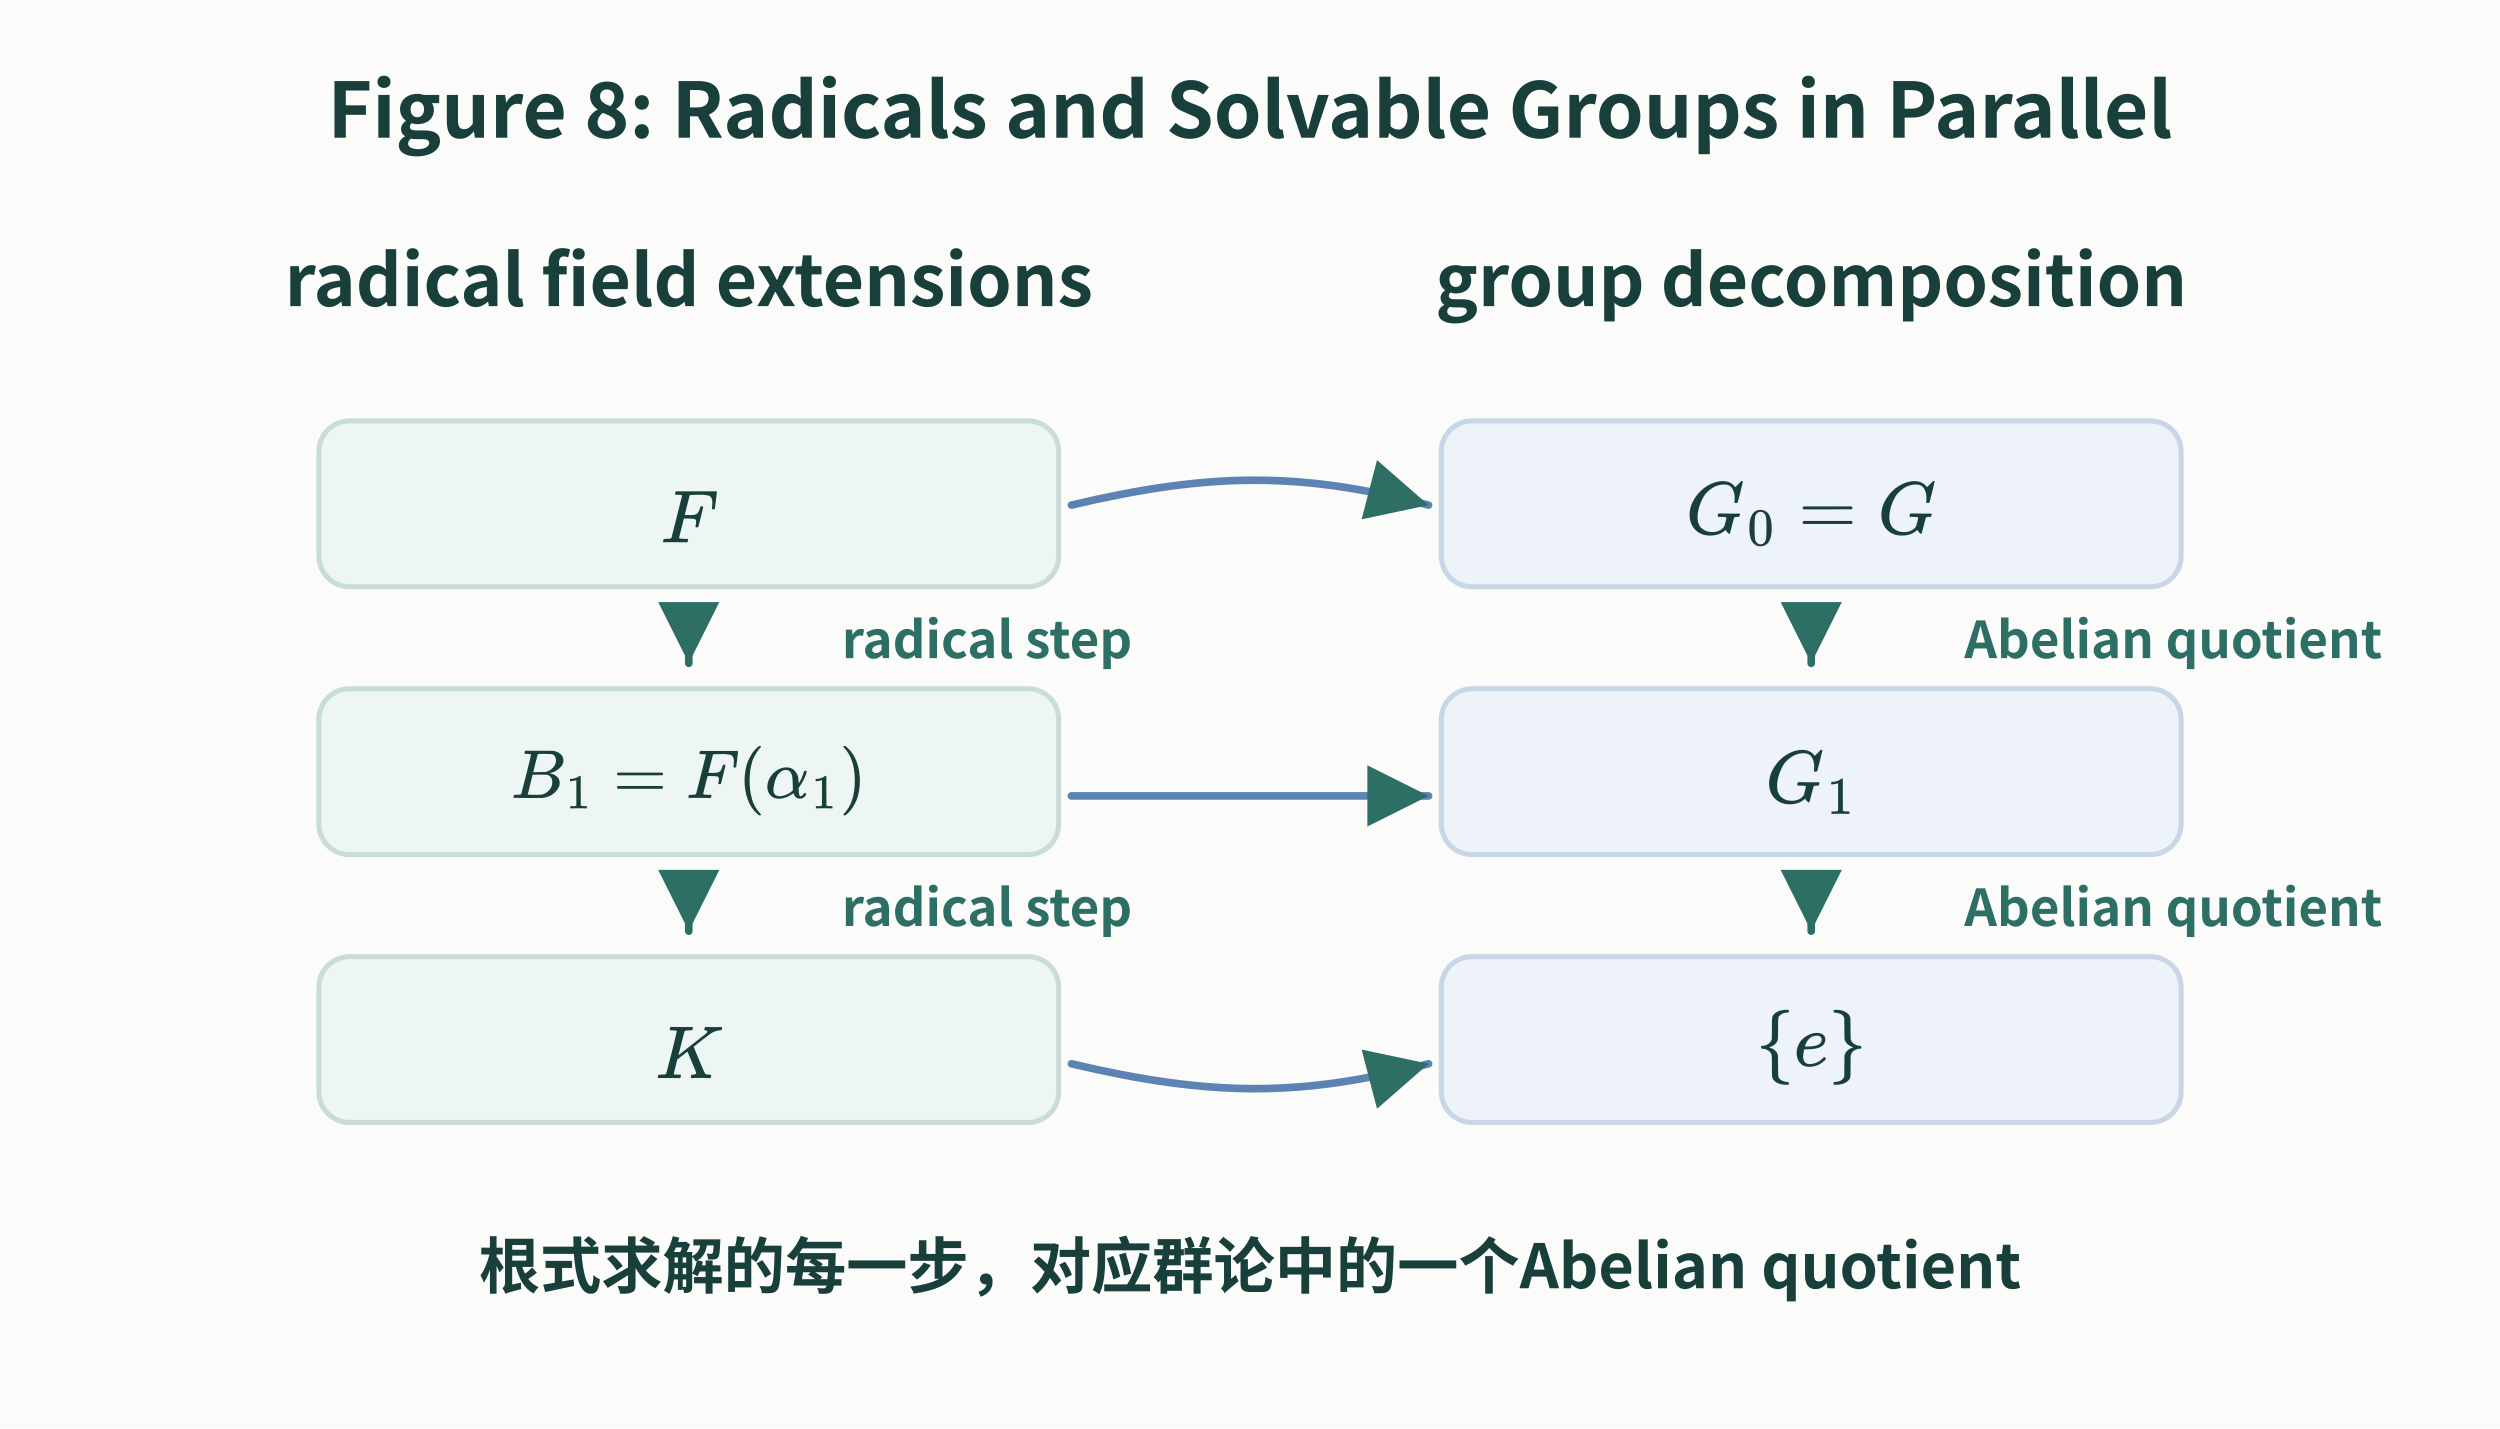
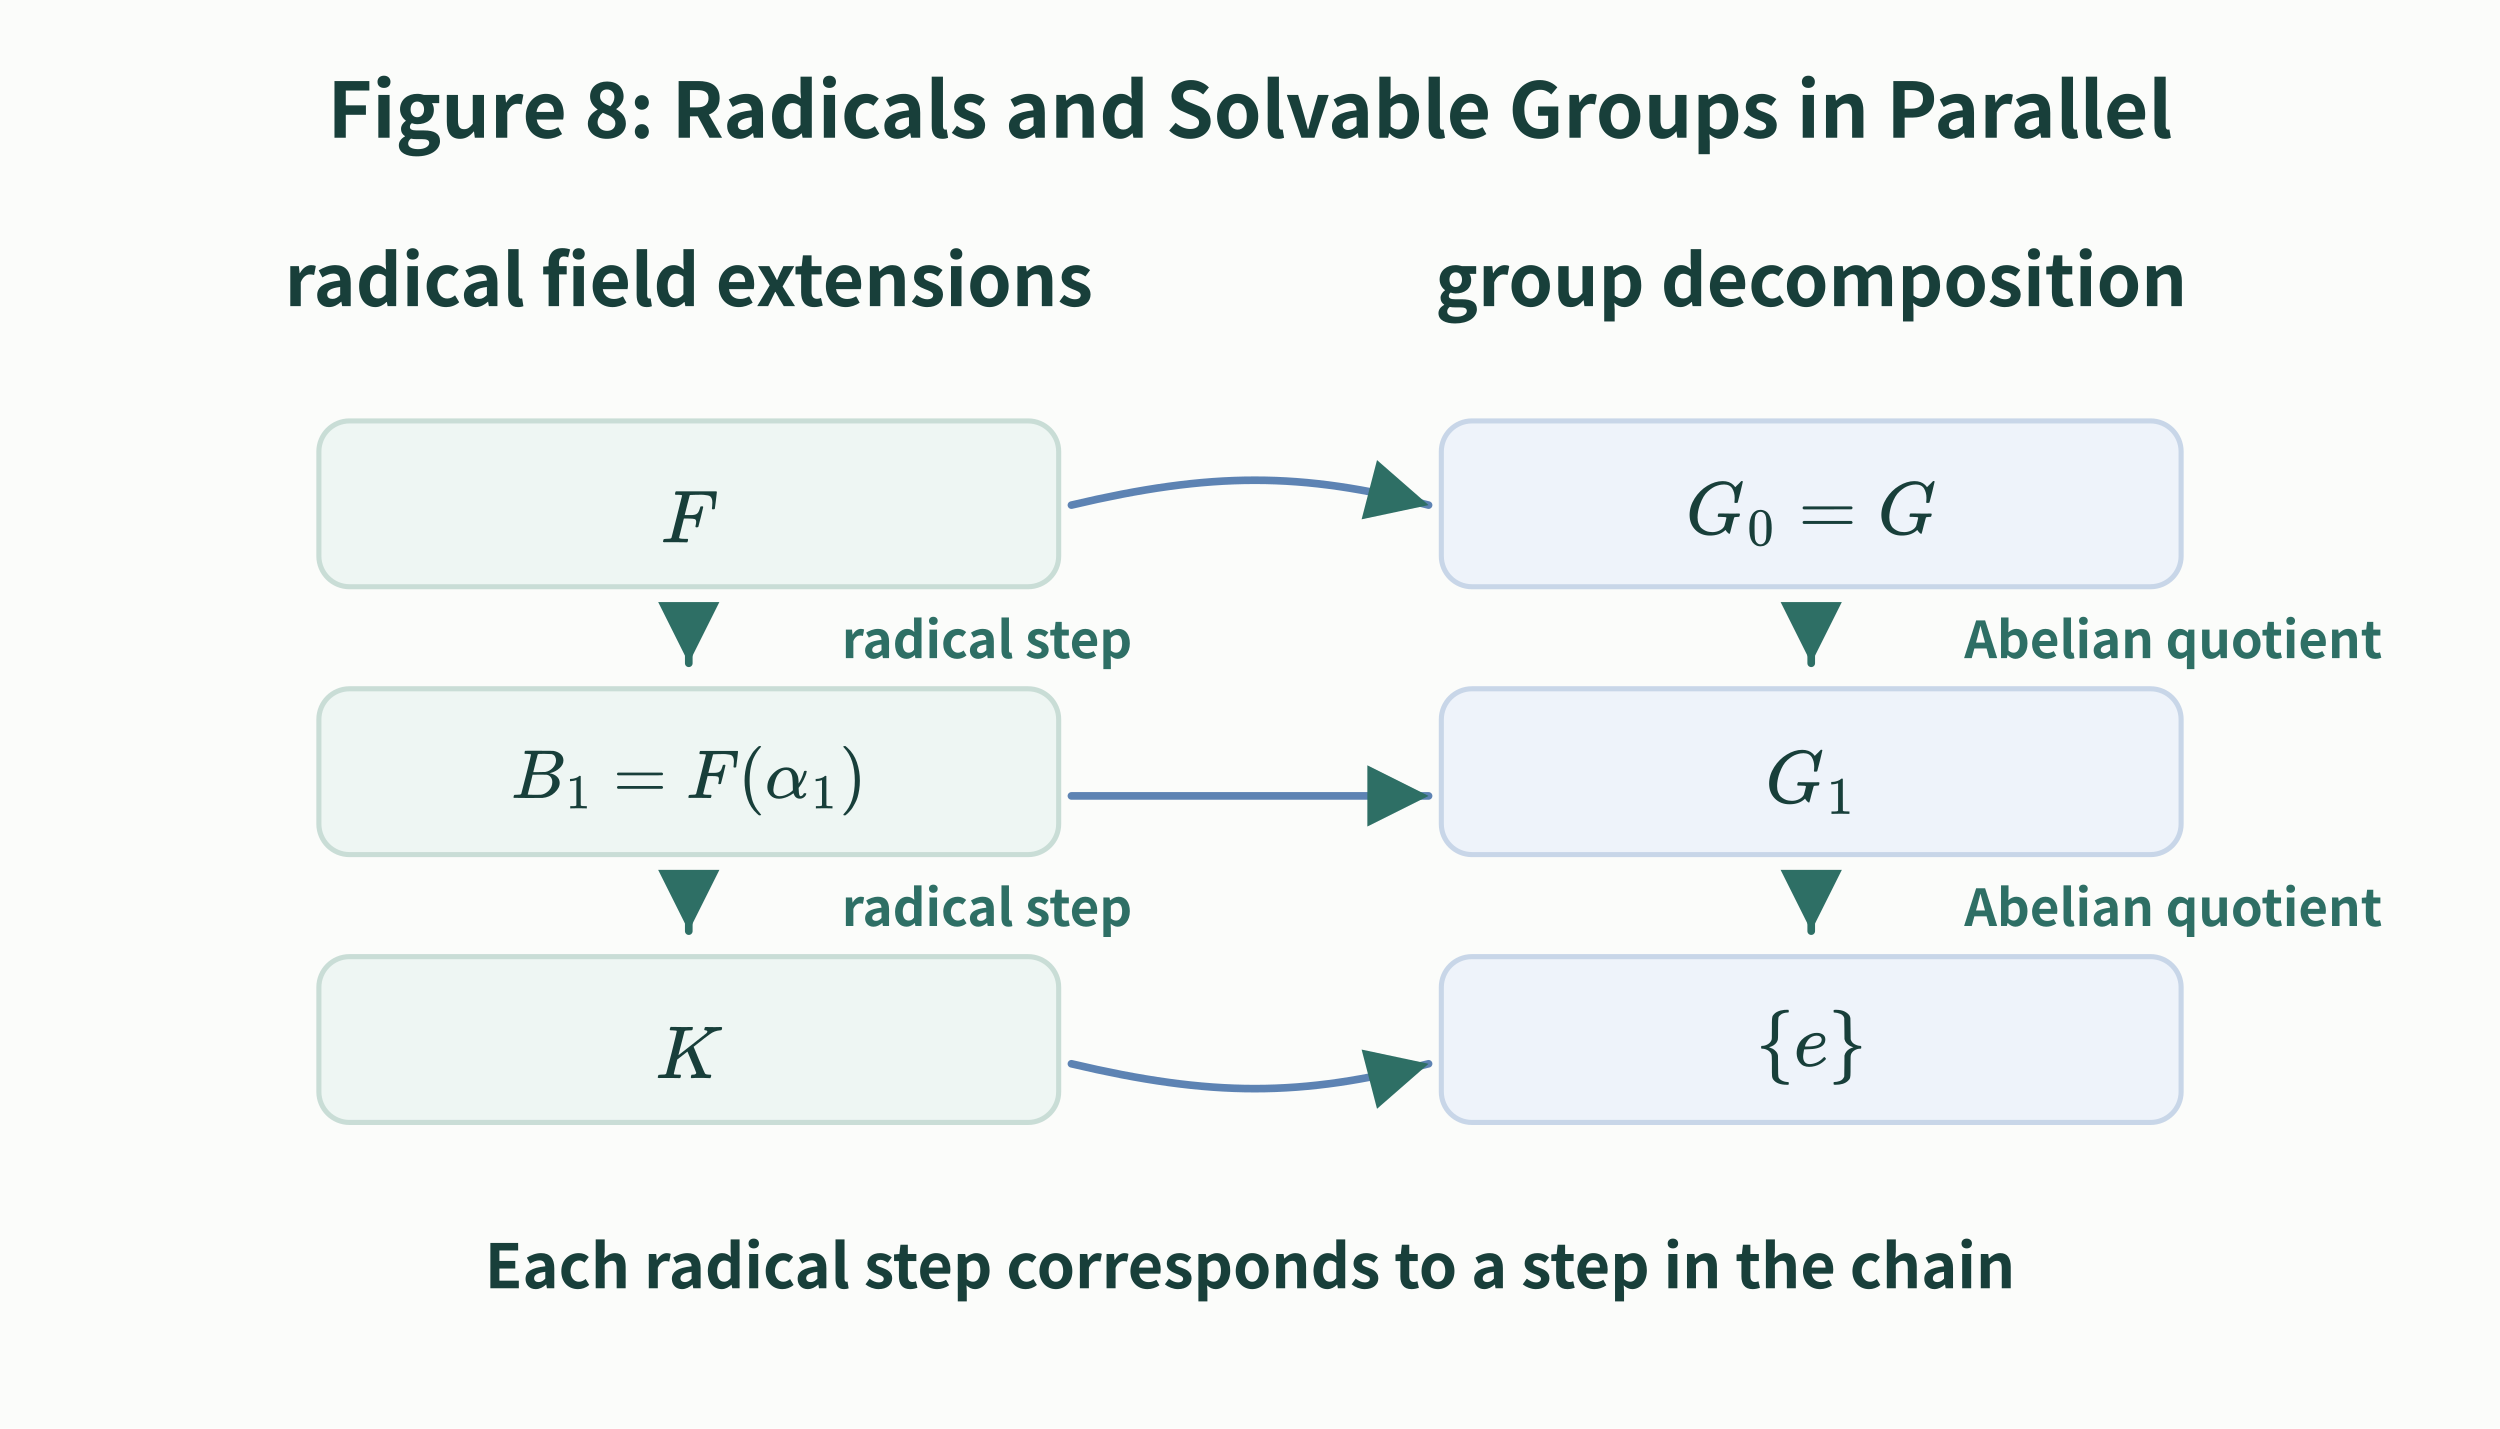
<svg xmlns="http://www.w3.org/2000/svg" width="980" height="560" viewBox="0 0 980 560" role="img" aria-label="Figure 8: Radicals and Solvable Groups in Parallel">
  <rect width="100%" height="100%" fill="#fbfcfa" />
  <defs>
    <marker id="arrow" markerWidth="12" markerHeight="12" refX="10" refY="6" orient="auto">
      <path d="M2,2 L10,6 L2,10 Z" fill="#2e6f65" />
    </marker>
    <filter id="shadow" x="-20%" y="-20%" width="140%" height="140%">
      <feDropShadow dx="0" dy="3" stdDeviation="4" flood-color="#12332f" flood-opacity="0.12" />
    </filter>
  </defs>
  <text x="490.0" y="54" font-family="Microsoft YaHei, Noto Sans CJK SC, Arial, sans-serif" font-size="30" font-weight="700" fill="#183f3a" text-anchor="middle">Figure 8: Radicals and Solvable Groups in Parallel</text>
  <text x="270" y="120" font-family="Microsoft YaHei, Noto Sans CJK SC, Arial, sans-serif" font-size="28" font-weight="700" fill="#183f3a" text-anchor="middle">radical field extensions</text>
  <text x="710" y="120" font-family="Microsoft YaHei, Noto Sans CJK SC, Arial, sans-serif" font-size="28" font-weight="700" fill="#183f3a" text-anchor="middle">group decomposition</text>
  <rect x="125" y="165" width="290" height="65" rx="12" fill="#eef6f3" stroke="#c9ddd6" stroke-width="2" />
  <rect x="125" y="270" width="290" height="65" rx="12" fill="#eef6f3" stroke="#c9ddd6" stroke-width="2" />
  <rect x="125" y="375" width="290" height="65" rx="12" fill="#eef6f3" stroke="#c9ddd6" stroke-width="2" />
  <svg x="258.98" y="192.60" width="22.04" height="19.99" viewBox="0 -680 749 680" color="#183f3a" overflow="visible">
    <g stroke="currentColor" fill="currentColor" stroke-width="0" transform="scale(1,-1)">
      <g data-mml-node="math">
        <g data-mml-node="mi">
          <path data-c="1D439" d="M48 1Q31 1 31 11Q31 13 34 25Q38 41 42 43T65 46Q92 46 125 49Q139 52 144 61Q146 66 215 342T285 622Q285 629 281 629Q273 632 228 634H197Q191 640 191 642T193 659Q197 676 203 680H742Q749 676 749 669Q749 664 736 557T722 447Q720 440 702 440H690Q683 445 683 453Q683 454 686 477T689 530Q689 560 682 579T663 610T626 626T575 633T503 634H480Q398 633 393 631Q388 629 386 623Q385 622 352 492L320 363H375Q378 363 398 363T426 364T448 367T472 374T489 386Q502 398 511 419T524 457T529 475Q532 480 548 480H560Q567 475 567 470Q567 467 536 339T502 207Q500 200 482 200H470Q463 206 463 212Q463 215 468 234T473 274Q473 303 453 310T364 317H309L277 190Q245 66 245 60Q245 46 334 46H359Q365 40 365 39T363 19Q359 6 353 0H336Q295 2 185 2Q120 2 86 2T48 1Z" />
        </g>
      </g>
    </g>
  </svg>
  <svg x="200.33" y="292.46" width="139.34" height="27.14" viewBox="0 -750 5132.7 1000" color="#183f3a" overflow="visible">
    <g stroke="currentColor" fill="currentColor" stroke-width="0" transform="scale(1,-1)">
      <g data-mml-node="math">
        <g data-mml-node="msub">
          <g data-mml-node="mi">
            <path data-c="1D435" d="M231 637Q204 637 199 638T194 649Q194 676 205 682Q206 683 335 683Q594 683 608 681Q671 671 713 636T756 544Q756 480 698 429T565 360L555 357Q619 348 660 311T702 219Q702 146 630 78T453 1Q446 0 242 0Q42 0 39 2Q35 5 35 10Q35 17 37 24Q42 43 47 45Q51 46 62 46H68Q95 46 128 49Q142 52 147 61Q150 65 219 339T288 628Q288 635 231 637ZM649 544Q649 574 634 600T585 634Q578 636 493 637Q473 637 451 637T416 636H403Q388 635 384 626Q382 622 352 506Q352 503 351 500L320 374H401Q482 374 494 376Q554 386 601 434T649 544ZM595 229Q595 273 572 302T512 336Q506 337 429 337Q311 337 310 336Q310 334 293 263T258 122L240 52Q240 48 252 48T333 46Q422 46 429 47Q491 54 543 105T595 229Z" />
          </g>
          <g data-mml-node="mn" transform="translate(792,-150) scale(0.707)">
            <path data-c="31" d="M213 578L200 573Q186 568 160 563T102 556H83V602H102Q149 604 189 617T245 641T273 663Q275 666 285 666Q294 666 302 660V361L303 61Q310 54 315 52T339 48T401 46H427V0H416Q395 3 257 3Q121 3 100 0H88V46H114Q136 46 152 46T177 47T193 50T201 52T207 57T213 61V578Z" />
          </g>
        </g>
        <g data-mml-node="mo" transform="translate(1473.3,0)">
          <path data-c="3D" d="M56 347Q56 360 70 367H707Q722 359 722 347Q722 336 708 328L390 327H72Q56 332 56 347ZM56 153Q56 168 72 173H708Q722 163 722 153Q722 140 707 133H70Q56 140 56 153Z" />
        </g>
        <g data-mml-node="mi" transform="translate(2529.1,0)">
          <path data-c="1D439" d="M48 1Q31 1 31 11Q31 13 34 25Q38 41 42 43T65 46Q92 46 125 49Q139 52 144 61Q146 66 215 342T285 622Q285 629 281 629Q273 632 228 634H197Q191 640 191 642T193 659Q197 676 203 680H742Q749 676 749 669Q749 664 736 557T722 447Q720 440 702 440H690Q683 445 683 453Q683 454 686 477T689 530Q689 560 682 579T663 610T626 626T575 633T503 634H480Q398 633 393 631Q388 629 386 623Q385 622 352 492L320 363H375Q378 363 398 363T426 364T448 367T472 374T489 386Q502 398 511 419T524 457T529 475Q532 480 548 480H560Q567 475 567 470Q567 467 536 339T502 207Q500 200 482 200H470Q463 206 463 212Q463 215 468 234T473 274Q473 303 453 310T364 317H309L277 190Q245 66 245 60Q245 46 334 46H359Q365 40 365 39T363 19Q359 6 353 0H336Q295 2 185 2Q120 2 86 2T48 1Z" />
        </g>
        <g data-mml-node="mo" transform="translate(3278.1,0)">
          <path data-c="28" d="M94 250Q94 319 104 381T127 488T164 576T202 643T244 695T277 729T302 750H315H319Q333 750 333 741Q333 738 316 720T275 667T226 581T184 443T167 250T184 58T225 -81T274 -167T316 -220T333 -241Q333 -250 318 -250H315H302L274 -226Q180 -141 137 -14T94 250Z" />
        </g>
        <g data-mml-node="msub" transform="translate(3667.1,0)">
          <g data-mml-node="mi">
            <path data-c="1D6FC" d="M34 156Q34 270 120 356T309 442Q379 442 421 402T478 304Q484 275 485 237V208Q534 282 560 374Q564 388 566 390T582 393Q603 393 603 385Q603 376 594 346T558 261T497 161L486 147L487 123Q489 67 495 47T514 26Q528 28 540 37T557 60Q559 67 562 68T577 70Q597 70 597 62Q597 56 591 43Q579 19 556 5T512 -10H505Q438 -10 414 62L411 69L400 61Q390 53 370 41T325 18T267 -2T203 -11Q124 -11 79 39T34 156ZM208 26Q257 26 306 47T379 90L403 112Q401 255 396 290Q382 405 304 405Q235 405 183 332Q156 292 139 224T121 120Q121 71 146 49T208 26Z" />
          </g>
          <g data-mml-node="mn" transform="translate(673,-150) scale(0.707)">
            <path data-c="31" d="M213 578L200 573Q186 568 160 563T102 556H83V602H102Q149 604 189 617T245 641T273 663Q275 666 285 666Q294 666 302 660V361L303 61Q310 54 315 52T339 48T401 46H427V0H416Q395 3 257 3Q121 3 100 0H88V46H114Q136 46 152 46T177 47T193 50T201 52T207 57T213 61V578Z" />
          </g>
        </g>
        <g data-mml-node="mo" transform="translate(4743.7,0)">
          <path data-c="29" d="M60 749L64 750Q69 750 74 750H86L114 726Q208 641 251 514T294 250Q294 182 284 119T261 12T224 -76T186 -143T145 -194T113 -227T90 -246Q87 -249 86 -250H74Q66 -250 63 -250T58 -247T55 -238Q56 -237 66 -225Q221 -64 221 250T66 725Q56 737 55 738Q55 746 60 749Z" />
        </g>
      </g>
    </g>
  </svg>
  <svg x="256.93" y="402.54" width="26.14" height="20.09" viewBox="0 -683 889 683" color="#183f3a" overflow="visible">
    <g stroke="currentColor" fill="currentColor" stroke-width="0" transform="scale(1,-1)">
      <g data-mml-node="math">
        <g data-mml-node="mi">
          <path data-c="1D43E" d="M285 628Q285 635 228 637Q205 637 198 638T191 647Q191 649 193 661Q199 681 203 682Q205 683 214 683H219Q260 681 355 681Q389 681 418 681T463 682T483 682Q500 682 500 674Q500 669 497 660Q496 658 496 654T495 648T493 644T490 641T486 639T479 638T470 637T456 637Q416 636 405 634T387 623L306 305Q307 305 490 449T678 597Q692 611 692 620Q692 635 667 637Q651 637 651 648Q651 650 654 662T659 677Q662 682 676 682Q680 682 711 681T791 680Q814 680 839 681T869 682Q889 682 889 672Q889 650 881 642Q878 637 862 637Q787 632 726 586Q710 576 656 534T556 455L509 418L518 396Q527 374 546 329T581 244Q656 67 661 61Q663 59 666 57Q680 47 717 46H738Q744 38 744 37T741 19Q737 6 731 0H720Q680 3 625 3Q503 3 488 0H478Q472 6 472 9T474 27Q478 40 480 43T491 46H494Q544 46 544 71Q544 75 517 141T485 216L427 354L359 301L291 248L268 155Q245 63 245 58Q245 51 253 49T303 46H334Q340 37 340 35Q340 19 333 5Q328 0 317 0Q314 0 280 1T180 2Q118 2 85 2T49 1Q31 1 31 11Q31 13 34 25Q38 41 42 43T65 46Q92 46 125 49Q139 52 144 61Q147 65 216 339T285 628Z" />
        </g>
      </g>
    </g>
  </svg>
  <line x1="270" y1="240" x2="270" y2="260" stroke="#2e6f65" stroke-width="3" stroke-linecap="round" marker-end="url(#arrow)" />
  <line x1="270" y1="345" x2="270" y2="365" stroke="#2e6f65" stroke-width="3" stroke-linecap="round" marker-end="url(#arrow)" />
  <text x="330" y="258" font-family="Microsoft YaHei, Noto Sans CJK SC, Arial, sans-serif" font-size="20" font-weight="700" fill="#2e6f65" text-anchor="start">radical step</text>
  <text x="330" y="363" font-family="Microsoft YaHei, Noto Sans CJK SC, Arial, sans-serif" font-size="20" font-weight="700" fill="#2e6f65" text-anchor="start">radical step</text>
  <rect x="565" y="165" width="290" height="65" rx="12" fill="#eef3fa" stroke="#c8d6e8" stroke-width="2" />
  <rect x="565" y="270" width="290" height="65" rx="12" fill="#eef3fa" stroke="#c8d6e8" stroke-width="2" />
  <rect x="565" y="375" width="290" height="65" rx="12" fill="#eef3fa" stroke="#c8d6e8" stroke-width="2" />
  <svg x="660.85" y="188.56" width="98.29" height="25.61" viewBox="0 -705 3342.1 870.6" color="#183f3a" overflow="visible">
    <g stroke="currentColor" fill="currentColor" stroke-width="0" transform="scale(1,-1)">
      <g data-mml-node="math">
        <g data-mml-node="msub">
          <g data-mml-node="mi">
            <path data-c="1D43A" d="M50 252Q50 367 117 473T286 641T490 704Q580 704 633 653Q642 643 648 636T656 626L657 623Q660 623 684 649Q691 655 699 663T715 679T725 690L740 705H746Q760 705 760 698Q760 694 728 561Q692 422 692 421Q690 416 687 415T669 413H653Q647 419 647 422Q647 423 648 429T650 449T651 481Q651 552 619 605T510 659Q492 659 471 656T418 643T357 615T294 567T236 496T189 394T158 260Q156 242 156 221Q156 173 170 136T206 79T256 45T308 28T353 24Q407 24 452 47T514 106Q517 114 529 161T541 214Q541 222 528 224T468 227H431Q425 233 425 235T427 254Q431 267 437 273H454Q494 271 594 271Q634 271 659 271T695 272T707 272Q721 272 721 263Q721 261 719 249Q714 230 709 228Q706 227 694 227Q674 227 653 224Q646 221 643 215T629 164Q620 131 614 108Q589 6 586 3Q584 1 581 1Q571 1 553 21T530 52Q530 53 528 52T522 47Q448 -22 322 -22Q201 -22 126 55T50 252Z" />
          </g>
          <g data-mml-node="mn" transform="translate(819,-150) scale(0.707)">
            <path data-c="30" d="M96 585Q152 666 249 666Q297 666 345 640T423 548Q460 465 460 320Q460 165 417 83Q397 41 362 16T301 -15T250 -22Q224 -22 198 -16T137 16T82 83Q39 165 39 320Q39 494 96 585ZM321 597Q291 629 250 629Q208 629 178 597Q153 571 145 525T137 333Q137 175 145 125T181 46Q209 16 250 16Q290 16 318 46Q347 76 354 130T362 333Q362 478 354 524T321 597Z" />
          </g>
        </g>
        <g data-mml-node="mo" transform="translate(1500.3,0)">
          <path data-c="3D" d="M56 347Q56 360 70 367H707Q722 359 722 347Q722 336 708 328L390 327H72Q56 332 56 347ZM56 153Q56 168 72 173H708Q722 163 722 153Q722 140 707 133H70Q56 140 56 153Z" />
        </g>
        <g data-mml-node="mi" transform="translate(2556.1,0)">
          <path data-c="1D43A" d="M50 252Q50 367 117 473T286 641T490 704Q580 704 633 653Q642 643 648 636T656 626L657 623Q660 623 684 649Q691 655 699 663T715 679T725 690L740 705H746Q760 705 760 698Q760 694 728 561Q692 422 692 421Q690 416 687 415T669 413H653Q647 419 647 422Q647 423 648 429T650 449T651 481Q651 552 619 605T510 659Q492 659 471 656T418 643T357 615T294 567T236 496T189 394T158 260Q156 242 156 221Q156 173 170 136T206 79T256 45T308 28T353 24Q407 24 452 47T514 106Q517 114 529 161T541 214Q541 222 528 224T468 227H431Q425 233 425 235T427 254Q431 267 437 273H454Q494 271 594 271Q634 271 659 271T695 272T707 272Q721 272 721 263Q721 261 719 249Q714 230 709 228Q706 227 694 227Q674 227 653 224Q646 221 643 215T629 164Q620 131 614 108Q589 6 586 3Q584 1 581 1Q571 1 553 21T530 52Q530 53 528 52T522 47Q448 -22 322 -22Q201 -22 126 55T50 252Z" />
        </g>
      </g>
    </g>
  </svg>
  <svg x="692.02" y="293.90" width="35.96" height="25.14" viewBox="0 -705 1222.6 855" color="#183f3a" overflow="visible">
    <g stroke="currentColor" fill="currentColor" stroke-width="0" transform="scale(1,-1)">
      <g data-mml-node="math">
        <g data-mml-node="msub">
          <g data-mml-node="mi">
            <path data-c="1D43A" d="M50 252Q50 367 117 473T286 641T490 704Q580 704 633 653Q642 643 648 636T656 626L657 623Q660 623 684 649Q691 655 699 663T715 679T725 690L740 705H746Q760 705 760 698Q760 694 728 561Q692 422 692 421Q690 416 687 415T669 413H653Q647 419 647 422Q647 423 648 429T650 449T651 481Q651 552 619 605T510 659Q492 659 471 656T418 643T357 615T294 567T236 496T189 394T158 260Q156 242 156 221Q156 173 170 136T206 79T256 45T308 28T353 24Q407 24 452 47T514 106Q517 114 529 161T541 214Q541 222 528 224T468 227H431Q425 233 425 235T427 254Q431 267 437 273H454Q494 271 594 271Q634 271 659 271T695 272T707 272Q721 272 721 263Q721 261 719 249Q714 230 709 228Q706 227 694 227Q674 227 653 224Q646 221 643 215T629 164Q620 131 614 108Q589 6 586 3Q584 1 581 1Q571 1 553 21T530 52Q530 53 528 52T522 47Q448 -22 322 -22Q201 -22 126 55T50 252Z" />
          </g>
          <g data-mml-node="mn" transform="translate(819,-150) scale(0.707)">
            <path data-c="31" d="M213 578L200 573Q186 568 160 563T102 556H83V602H102Q149 604 189 617T245 641T273 663Q275 666 285 666Q294 666 302 660V361L303 61Q310 54 315 52T339 48T401 46H427V0H416Q395 3 257 3Q121 3 100 0H88V46H114Q136 46 152 46T177 47T193 50T201 52T207 57T213 61V578Z" />
          </g>
        </g>
      </g>
    </g>
  </svg>
  <svg x="688.44" y="395.83" width="43.12" height="29.41" viewBox="0 -750 1466 1000" color="#183f3a" overflow="visible">
    <g stroke="currentColor" fill="currentColor" stroke-width="0" transform="scale(1,-1)">
      <g data-mml-node="math">
        <g data-mml-node="mo">
          <path data-c="7B" d="M434 -231Q434 -244 428 -250H410Q281 -250 230 -184Q225 -177 222 -172T217 -161T213 -148T211 -133T210 -111T209 -84T209 -47T209 0Q209 21 209 53Q208 142 204 153Q203 154 203 155Q189 191 153 211T82 231Q71 231 68 234T65 250T68 266T82 269Q116 269 152 289T203 345Q208 356 208 377T209 529V579Q209 634 215 656T244 698Q270 724 324 740Q361 748 377 749Q379 749 390 749T408 750H428Q434 744 434 732Q434 719 431 716Q429 713 415 713Q362 710 332 689T296 647Q291 634 291 499V417Q291 370 288 353T271 314Q240 271 184 255L170 250L184 245Q202 239 220 230T262 196T290 137Q291 131 291 1Q291 -134 296 -147Q306 -174 339 -192T415 -213Q429 -213 431 -216Q434 -219 434 -231Z" />
        </g>
        <g data-mml-node="mi" transform="translate(500,0)">
          <path data-c="1D452" d="M39 168Q39 225 58 272T107 350T174 402T244 433T307 442H310Q355 442 388 420T421 355Q421 265 310 237Q261 224 176 223Q139 223 138 221Q138 219 132 186T125 128Q125 81 146 54T209 26T302 45T394 111Q403 121 406 121Q410 121 419 112T429 98T420 82T390 55T344 24T281 -1T205 -11Q126 -11 83 42T39 168ZM373 353Q367 405 305 405Q272 405 244 391T199 357T170 316T154 280T149 261Q149 260 169 260Q282 260 327 284T373 353Z" />
        </g>
        <g data-mml-node="mo" transform="translate(966,0)">
          <path data-c="7D" d="M65 731Q65 745 68 747T88 750Q171 750 216 725T279 670Q288 649 289 635T291 501Q292 362 293 357Q306 312 345 291T417 269Q428 269 431 266T434 250T431 234T417 231Q380 231 345 210T298 157Q293 143 292 121T291 -28V-79Q291 -134 285 -156T256 -198Q202 -250 89 -250Q71 -250 68 -247T65 -230Q65 -224 65 -223T66 -218T69 -214T77 -213Q91 -213 108 -210T146 -200T183 -177T207 -139Q208 -134 209 3L210 139Q223 196 280 230Q315 247 330 250Q305 257 280 270Q225 304 212 352L210 362L209 498Q208 635 207 640Q195 680 154 696T77 713Q68 713 67 716T65 731Z" />
        </g>
      </g>
    </g>
  </svg>
  <line x1="710" y1="240" x2="710" y2="260" stroke="#2e6f65" stroke-width="3" stroke-linecap="round" marker-end="url(#arrow)" />
  <line x1="710" y1="345" x2="710" y2="365" stroke="#2e6f65" stroke-width="3" stroke-linecap="round" marker-end="url(#arrow)" />
  <text x="770" y="258" font-family="Microsoft YaHei, Noto Sans CJK SC, Arial, sans-serif" font-size="20" font-weight="700" fill="#2e6f65" text-anchor="start">Abelian quotient</text>
  <text x="770" y="363" font-family="Microsoft YaHei, Noto Sans CJK SC, Arial, sans-serif" font-size="20" font-weight="700" fill="#2e6f65" text-anchor="start">Abelian quotient</text>
  <path d="M420 198 C475 185, 510 185, 560 198" fill="none" stroke="#5d83b3" stroke-width="3" stroke-linecap="round" stroke-linejoin="round" marker-end="url(#arrow)" />
  <path d="M420 312 C475 312, 510 312, 560 312" fill="none" stroke="#5d83b3" stroke-width="3" stroke-linecap="round" stroke-linejoin="round" marker-end="url(#arrow)" />
  <path d="M420 417 C475 430, 510 430, 560 417" fill="none" stroke="#5d83b3" stroke-width="3" stroke-linecap="round" stroke-linejoin="round" marker-end="url(#arrow)" />
-   <text x="490" y="505" font-family="Microsoft YaHei, Noto Sans CJK SC, Arial, sans-serif" font-size="24" font-weight="700" fill="#183f3a" text-anchor="middle">根式求解的每一步，对应群论中的一个Abelian quotient</text>
+   <text x="490" y="505" font-family="Microsoft YaHei, Noto Sans CJK SC, Arial, sans-serif" font-size="24" font-weight="700" fill="#183f3a" text-anchor="middle">Each radical step corresponds to a step in the chain</text>
</svg>
